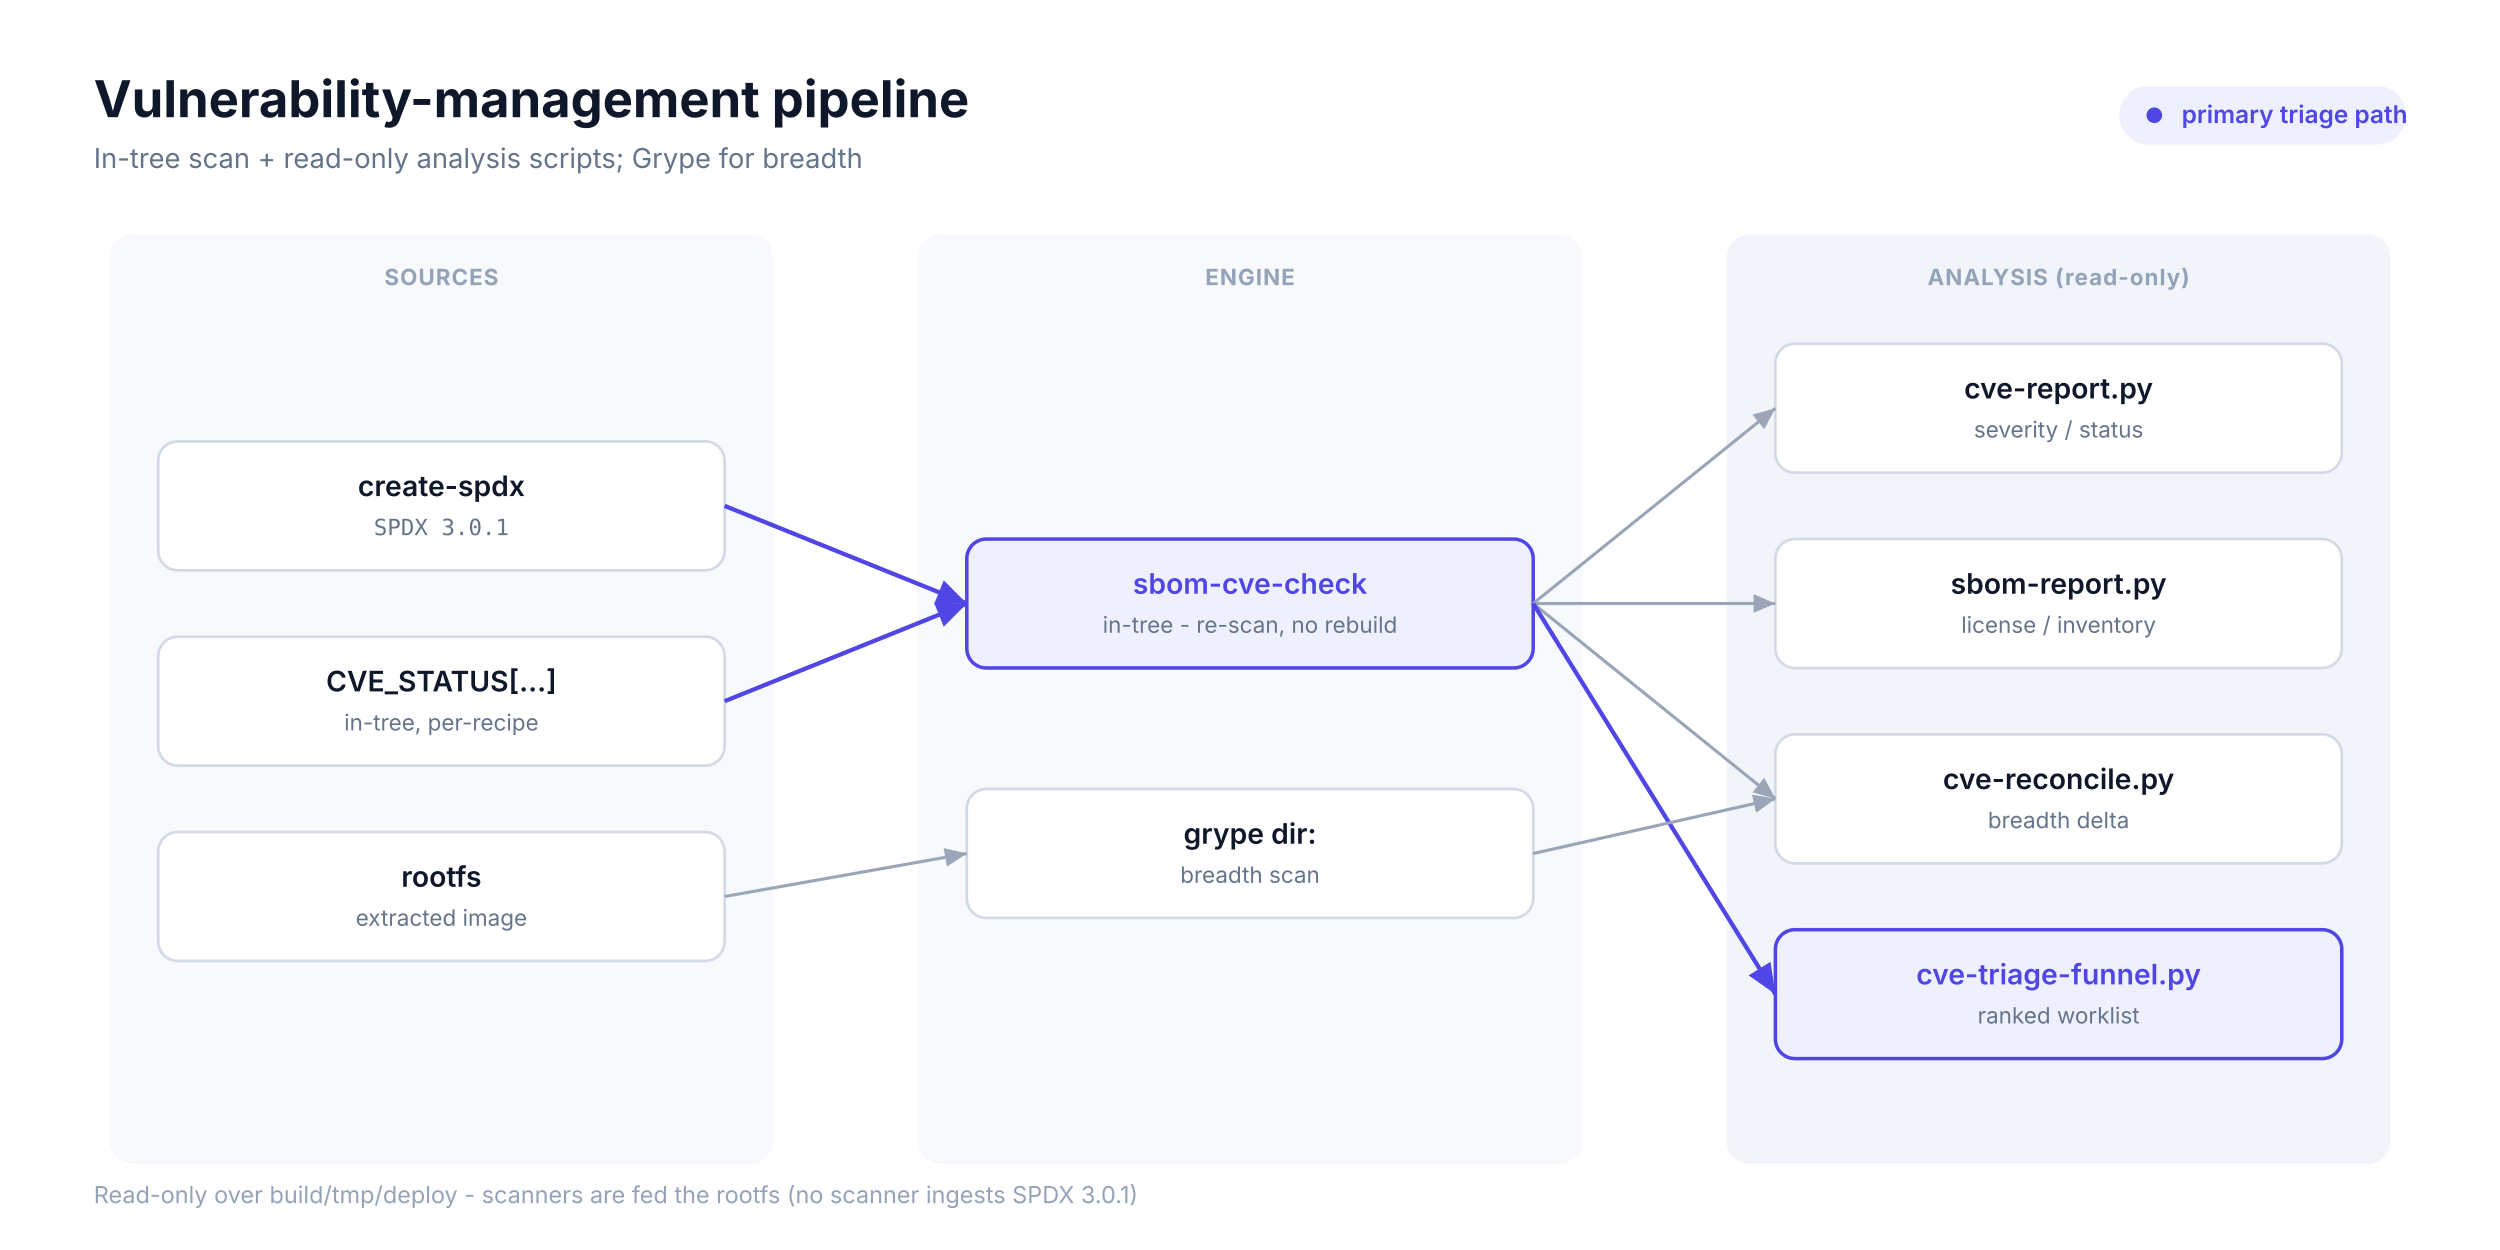
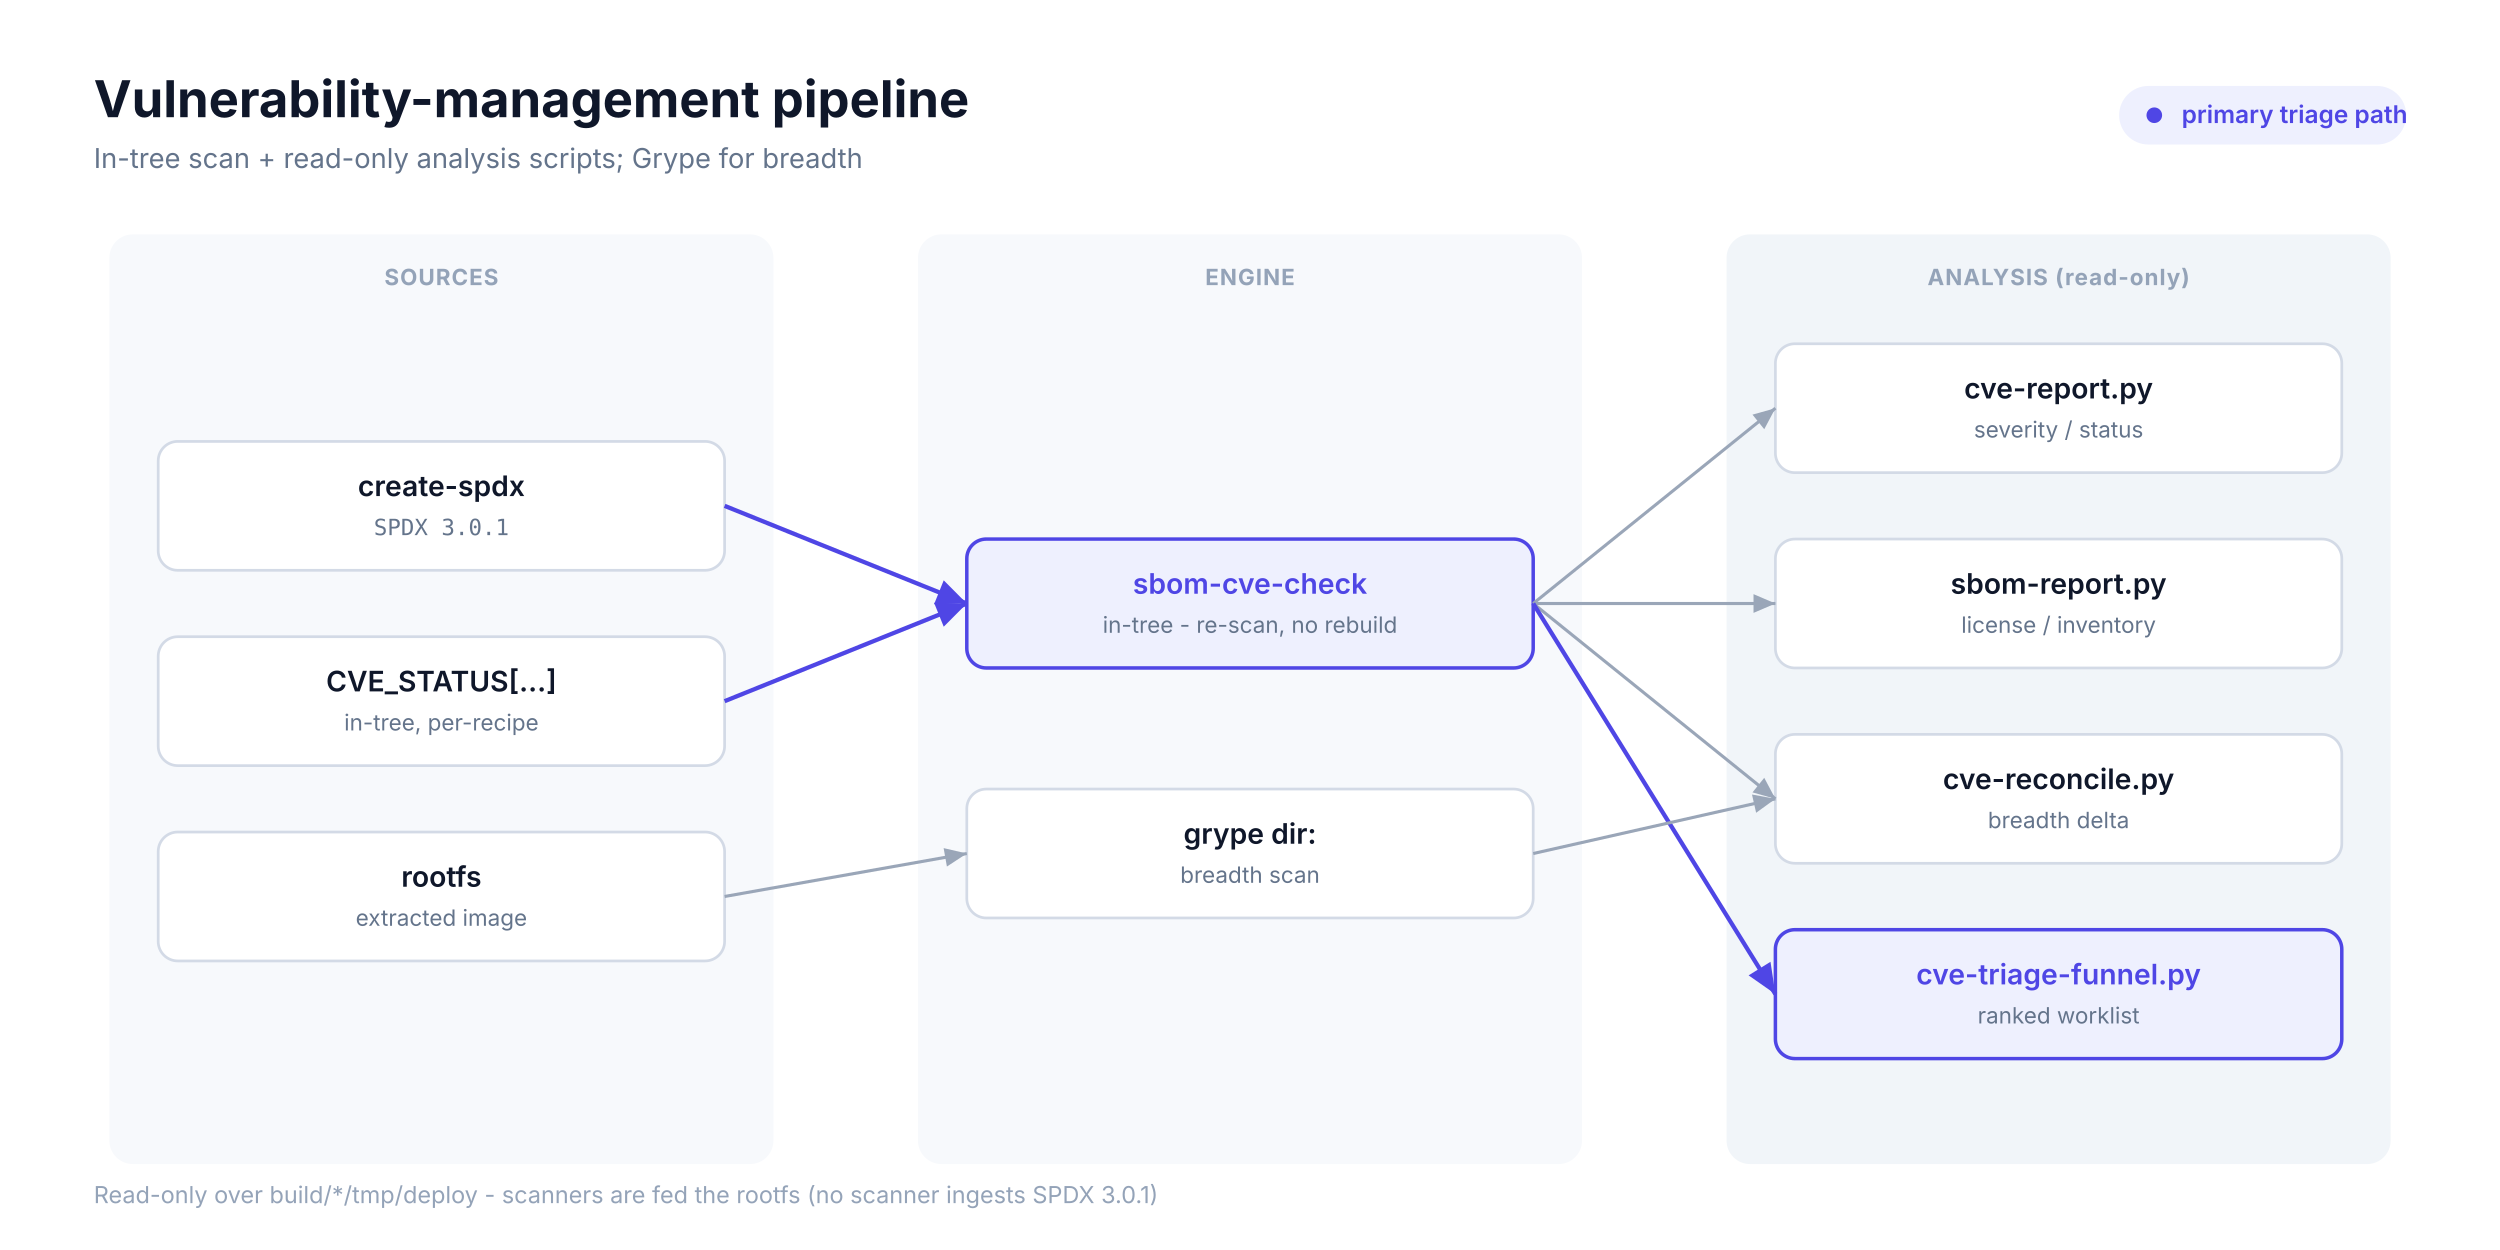
<svg xmlns="http://www.w3.org/2000/svg" viewBox="0 0 1280 640" font-family="Inter, 'IBM Plex Sans', 'Segoe UI', system-ui, 'Liberation Sans', 'DejaVu Sans', sans-serif">
  <defs>
    <marker id="arw" markerWidth="9" markerHeight="9" refX="7" refY="3" orient="auto">
      <path d="M0,0 L7,3 L0,6 Z" fill="#9AA6B8" />
    </marker>
    <marker id="arwA" markerWidth="9" markerHeight="9" refX="7" refY="3" orient="auto">
      <path d="M0,0 L7,3 L0,6 Z" fill="#4F46E5" />
    </marker>
  </defs>
  <rect width="1280" height="640" fill="#FFFFFF" />
  <text x="48" y="60" font-size="26" font-weight="700" fill="#0F172A">Vulnerability-management pipeline</text>
  <text x="48" y="86" font-size="14" fill="#64748B">In-tree scan + read-only analysis scripts; Grype for breadth</text>
  <rect x="1085" y="44" width="147" height="30" rx="15" fill="#EEF0FE" />
  <circle cx="1103" cy="59" r="4" fill="#4F46E5" />
  <text x="1117" y="63" font-size="12.5" fill="#4F46E5" font-weight="600">primary triage path</text>
  <rect x="56" y="120" width="340" height="476" rx="12" fill="#F7F9FC" />
  <text x="226.0" y="146" font-size="11.5" font-weight="700" fill="#94A3B8" letter-spacing="0.5" text-anchor="middle">SOURCES</text>
  <rect x="470" y="120" width="340" height="476" rx="12" fill="#F7F9FC" />
  <text x="640.0" y="146" font-size="11.5" font-weight="700" fill="#94A3B8" letter-spacing="0.5" text-anchor="middle">ENGINE</text>
  <rect x="884" y="120" width="340" height="476" rx="12" fill="#F1F5F9" />
  <text x="1054.0" y="146" font-size="11.5" font-weight="700" fill="#94A3B8" letter-spacing="0.5" text-anchor="middle">ANALYSIS  (read-only)</text>
  <rect x="81.0" y="226.0" width="290.0" height="66" rx="10" fill="#FFFFFF" stroke="#D3DAE6" stroke-width="1.4" />
  <text x="226.0" y="254.0" font-size="14.5" font-weight="600" fill="#0F172A" text-anchor="middle">create-spdx</text>
  <text x="226.0" y="274.0" font-size="11.5" fill="#64748B" text-anchor="middle" font-family="'JetBrains Mono', 'IBM Plex Mono', 'DejaVu Sans Mono', monospace">SPDX 3.0.1</text>
  <rect x="81.0" y="326.0" width="290.0" height="66" rx="10" fill="#FFFFFF" stroke="#D3DAE6" stroke-width="1.4" />
  <text x="226.0" y="354.0" font-size="14.5" font-weight="600" fill="#0F172A" text-anchor="middle">CVE_STATUS[...]</text>
  <text x="226.0" y="374.0" font-size="11.5" fill="#64748B" text-anchor="middle" font-family="Inter, 'IBM Plex Sans', 'Segoe UI', system-ui, 'Liberation Sans', 'DejaVu Sans', sans-serif">in-tree, per-recipe</text>
  <rect x="81.0" y="426.0" width="290.0" height="66" rx="10" fill="#FFFFFF" stroke="#D3DAE6" stroke-width="1.4" />
  <text x="226.0" y="454.0" font-size="14.5" font-weight="600" fill="#0F172A" text-anchor="middle">rootfs</text>
  <text x="226.0" y="474.0" font-size="11.5" fill="#64748B" text-anchor="middle" font-family="Inter, 'IBM Plex Sans', 'Segoe UI', system-ui, 'Liberation Sans', 'DejaVu Sans', sans-serif">extracted image</text>
  <rect x="495.0" y="276.0" width="290.0" height="66" rx="10" fill="#EEF0FE" stroke="#4F46E5" stroke-width="1.8" />
  <text x="640.0" y="304.0" font-size="14.5" font-weight="600" fill="#4F46E5" text-anchor="middle">sbom-cve-check</text>
  <text x="640.0" y="324.0" font-size="11.5" fill="#64748B" text-anchor="middle" font-family="Inter, 'IBM Plex Sans', 'Segoe UI', system-ui, 'Liberation Sans', 'DejaVu Sans', sans-serif">in-tree - re-scan, no rebuild</text>
  <rect x="495.0" y="404.0" width="290.0" height="66" rx="10" fill="#FFFFFF" stroke="#D3DAE6" stroke-width="1.4" />
  <text x="640.0" y="432.0" font-size="14.5" font-weight="600" fill="#0F172A" text-anchor="middle">grype dir:</text>
  <text x="640.0" y="452.0" font-size="11.5" fill="#64748B" text-anchor="middle" font-family="Inter, 'IBM Plex Sans', 'Segoe UI', system-ui, 'Liberation Sans', 'DejaVu Sans', sans-serif">breadth scan</text>
  <rect x="909.0" y="176.0" width="290.0" height="66" rx="10" fill="#FFFFFF" stroke="#D3DAE6" stroke-width="1.4" />
  <text x="1054.0" y="204.0" font-size="14.5" font-weight="600" fill="#0F172A" text-anchor="middle">cve-report.py</text>
  <text x="1054.0" y="224.0" font-size="11.5" fill="#64748B" text-anchor="middle" font-family="Inter, 'IBM Plex Sans', 'Segoe UI', system-ui, 'Liberation Sans', 'DejaVu Sans', sans-serif">severity / status</text>
  <rect x="909.0" y="276.0" width="290.0" height="66" rx="10" fill="#FFFFFF" stroke="#D3DAE6" stroke-width="1.4" />
  <text x="1054.0" y="304.0" font-size="14.5" font-weight="600" fill="#0F172A" text-anchor="middle">sbom-report.py</text>
  <text x="1054.0" y="324.0" font-size="11.5" fill="#64748B" text-anchor="middle" font-family="Inter, 'IBM Plex Sans', 'Segoe UI', system-ui, 'Liberation Sans', 'DejaVu Sans', sans-serif">license / inventory</text>
  <rect x="909.0" y="376.0" width="290.0" height="66" rx="10" fill="#FFFFFF" stroke="#D3DAE6" stroke-width="1.4" />
  <text x="1054.0" y="404.0" font-size="14.5" font-weight="600" fill="#0F172A" text-anchor="middle">cve-reconcile.py</text>
  <text x="1054.0" y="424.0" font-size="11.5" fill="#64748B" text-anchor="middle" font-family="Inter, 'IBM Plex Sans', 'Segoe UI', system-ui, 'Liberation Sans', 'DejaVu Sans', sans-serif">breadth delta</text>
  <rect x="909.0" y="476.0" width="290.0" height="66" rx="10" fill="#EEF0FE" stroke="#4F46E5" stroke-width="1.8" />
  <text x="1054.0" y="504.0" font-size="14.5" font-weight="600" fill="#4F46E5" text-anchor="middle">cve-triage-funnel.py</text>
  <text x="1054.0" y="524.0" font-size="11.5" fill="#64748B" text-anchor="middle" font-family="Inter, 'IBM Plex Sans', 'Segoe UI', system-ui, 'Liberation Sans', 'DejaVu Sans', sans-serif">ranked worklist</text>
  <line x1="371.0" y1="259.0" x2="495.0" y2="309.0" stroke="#4F46E5" stroke-width="2.2" marker-end="url(#arwA)" />
  <line x1="371.0" y1="359.0" x2="495.0" y2="309.0" stroke="#4F46E5" stroke-width="2.2" marker-end="url(#arwA)" />
  <line x1="371.0" y1="459.0" x2="495.0" y2="437.0" stroke="#9AA6B8" stroke-width="1.6" marker-end="url(#arw)" />
  <line x1="785.0" y1="309.0" x2="909.0" y2="209.0" stroke="#9AA6B8" stroke-width="1.6" marker-end="url(#arw)" />
  <line x1="785.0" y1="309.0" x2="909.0" y2="309.0" stroke="#9AA6B8" stroke-width="1.6" marker-end="url(#arw)" />
  <line x1="785.0" y1="309.0" x2="909.0" y2="409.0" stroke="#9AA6B8" stroke-width="1.6" marker-end="url(#arw)" />
  <line x1="785.0" y1="309.0" x2="909.0" y2="509.0" stroke="#4F46E5" stroke-width="2.2" marker-end="url(#arwA)" />
  <line x1="785.0" y1="437.0" x2="909.0" y2="409.0" stroke="#9AA6B8" stroke-width="1.6" marker-end="url(#arw)" />
-   <text x="48" y="616" font-size="12" fill="#94A3B8">Read-only over build/tmp/deploy - scanners are fed the rootfs (no scanner ingests SPDX 3.0.1)</text>
+   <text x="48" y="616" font-size="12" fill="#94A3B8">Read-only over build/*/tmp/deploy - scanners are fed the rootfs (no scanner ingests SPDX 3.0.1)</text>
</svg>
